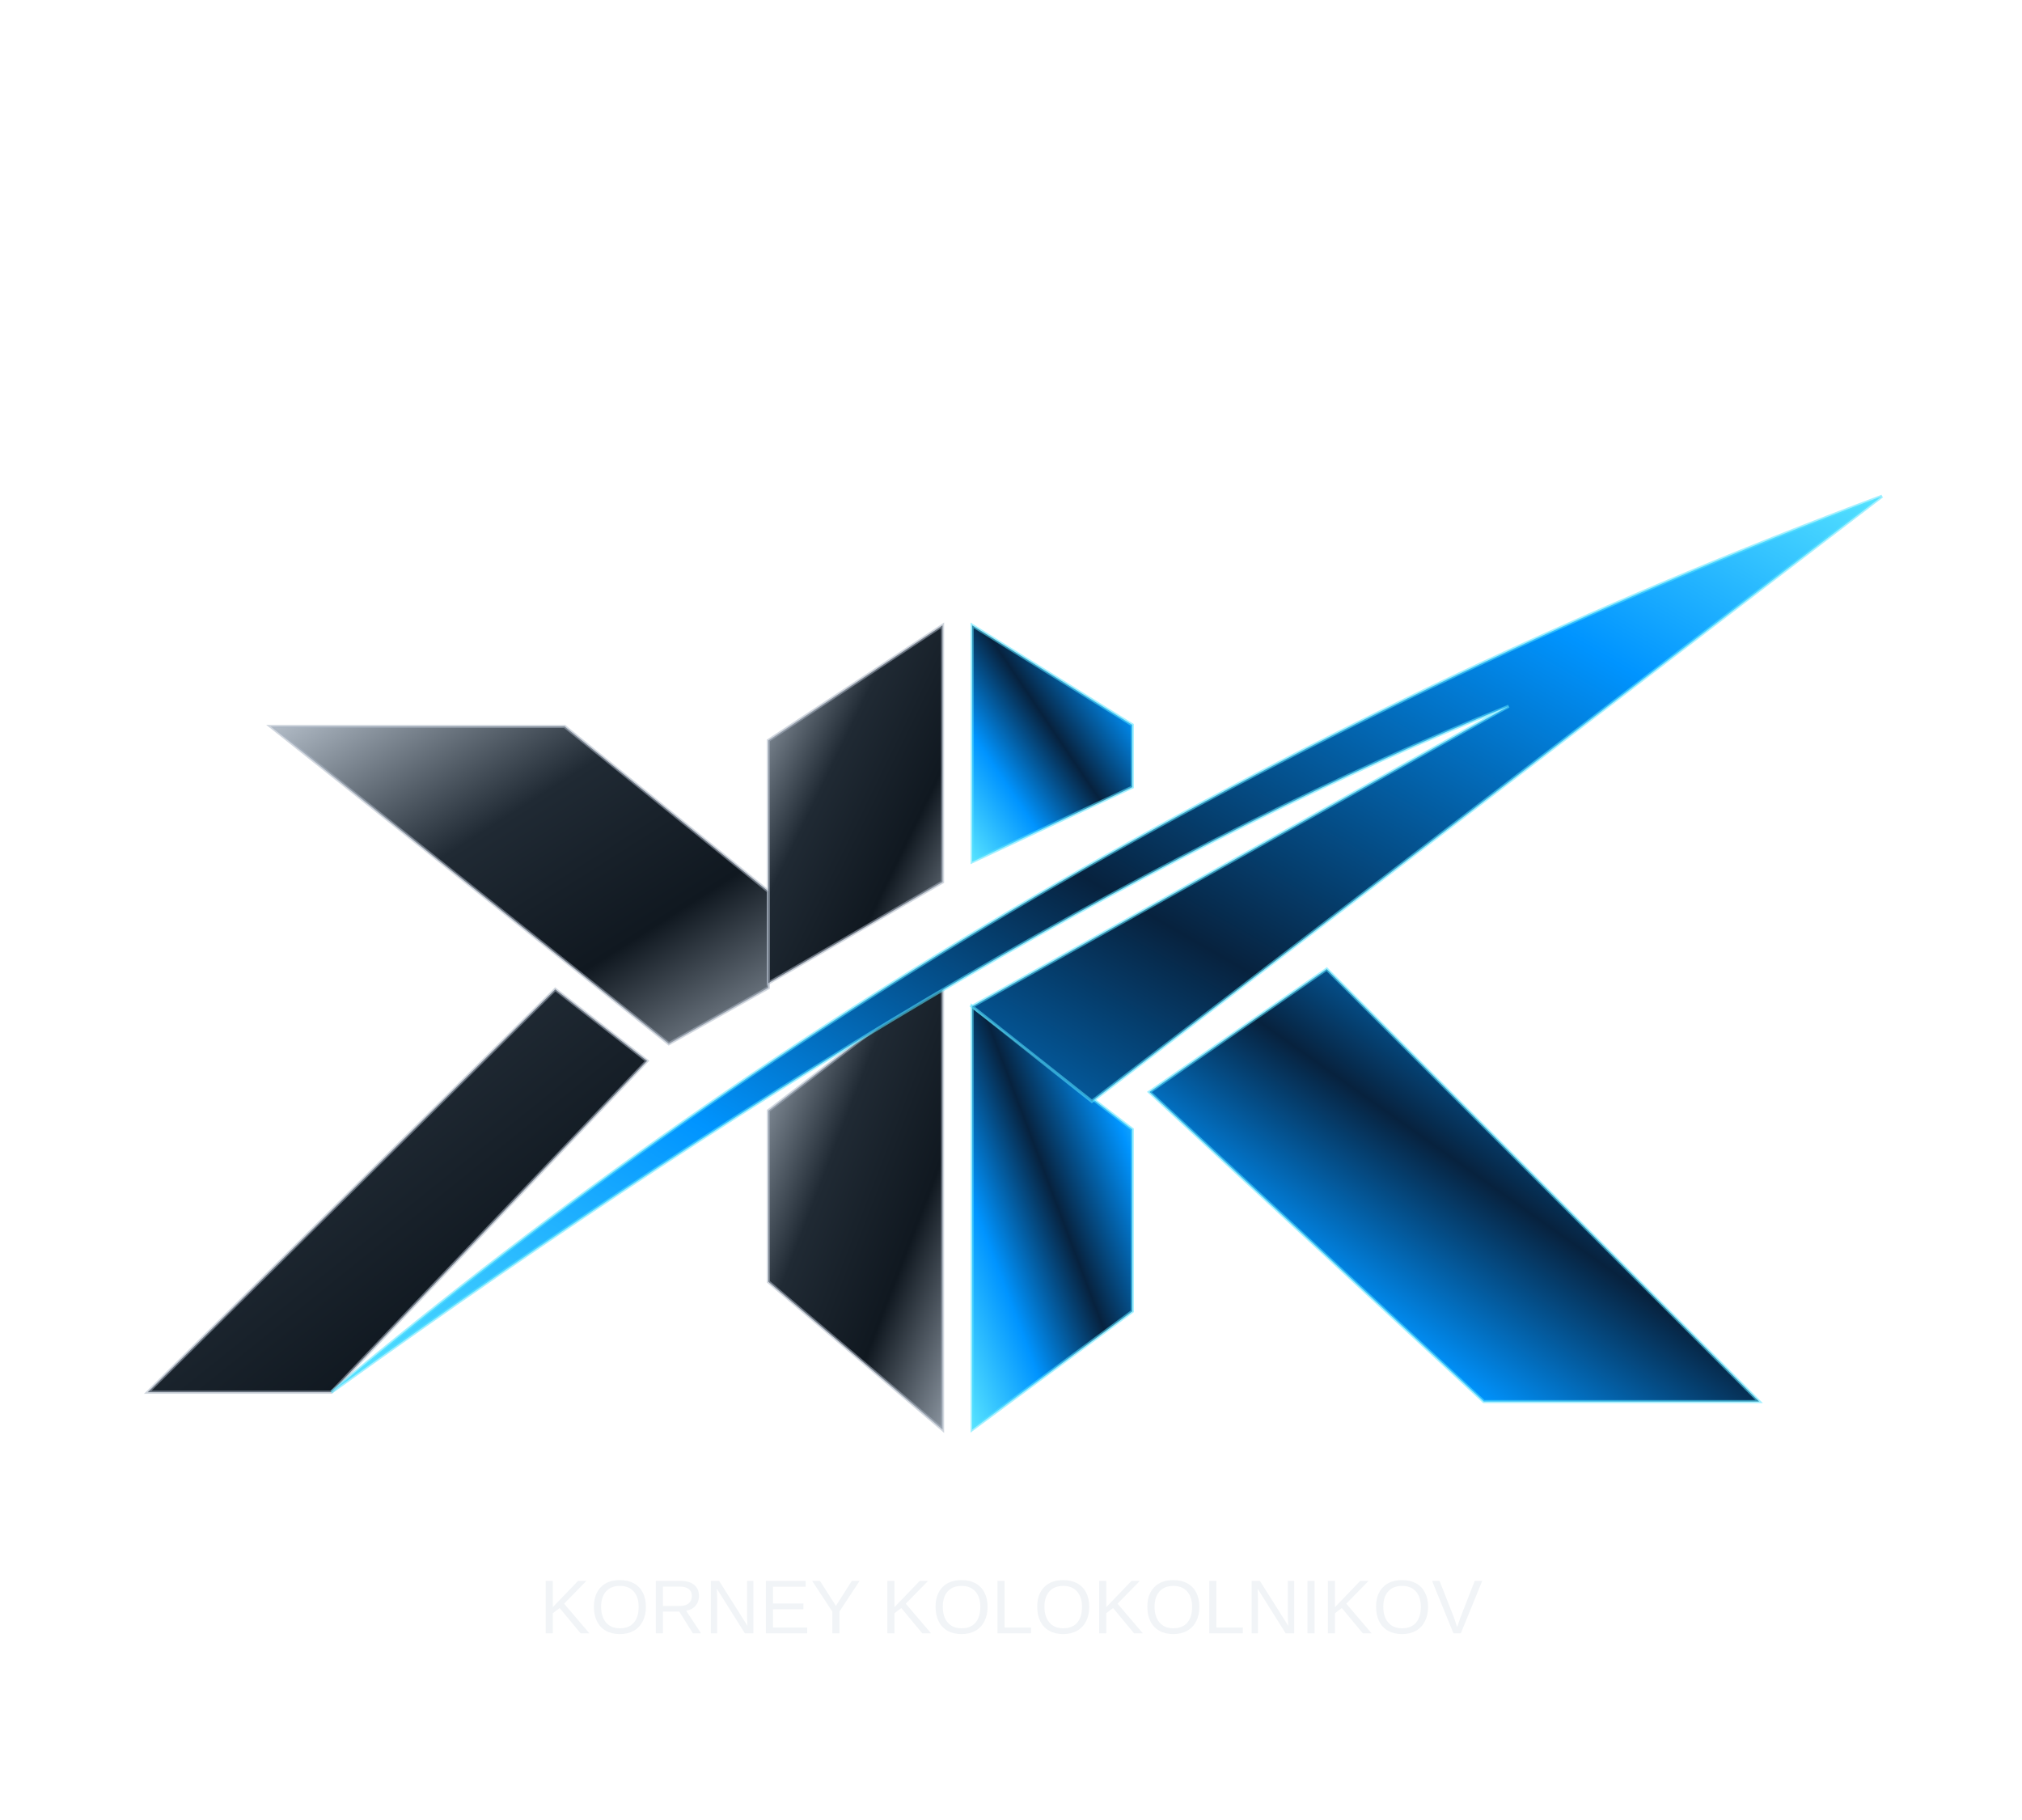
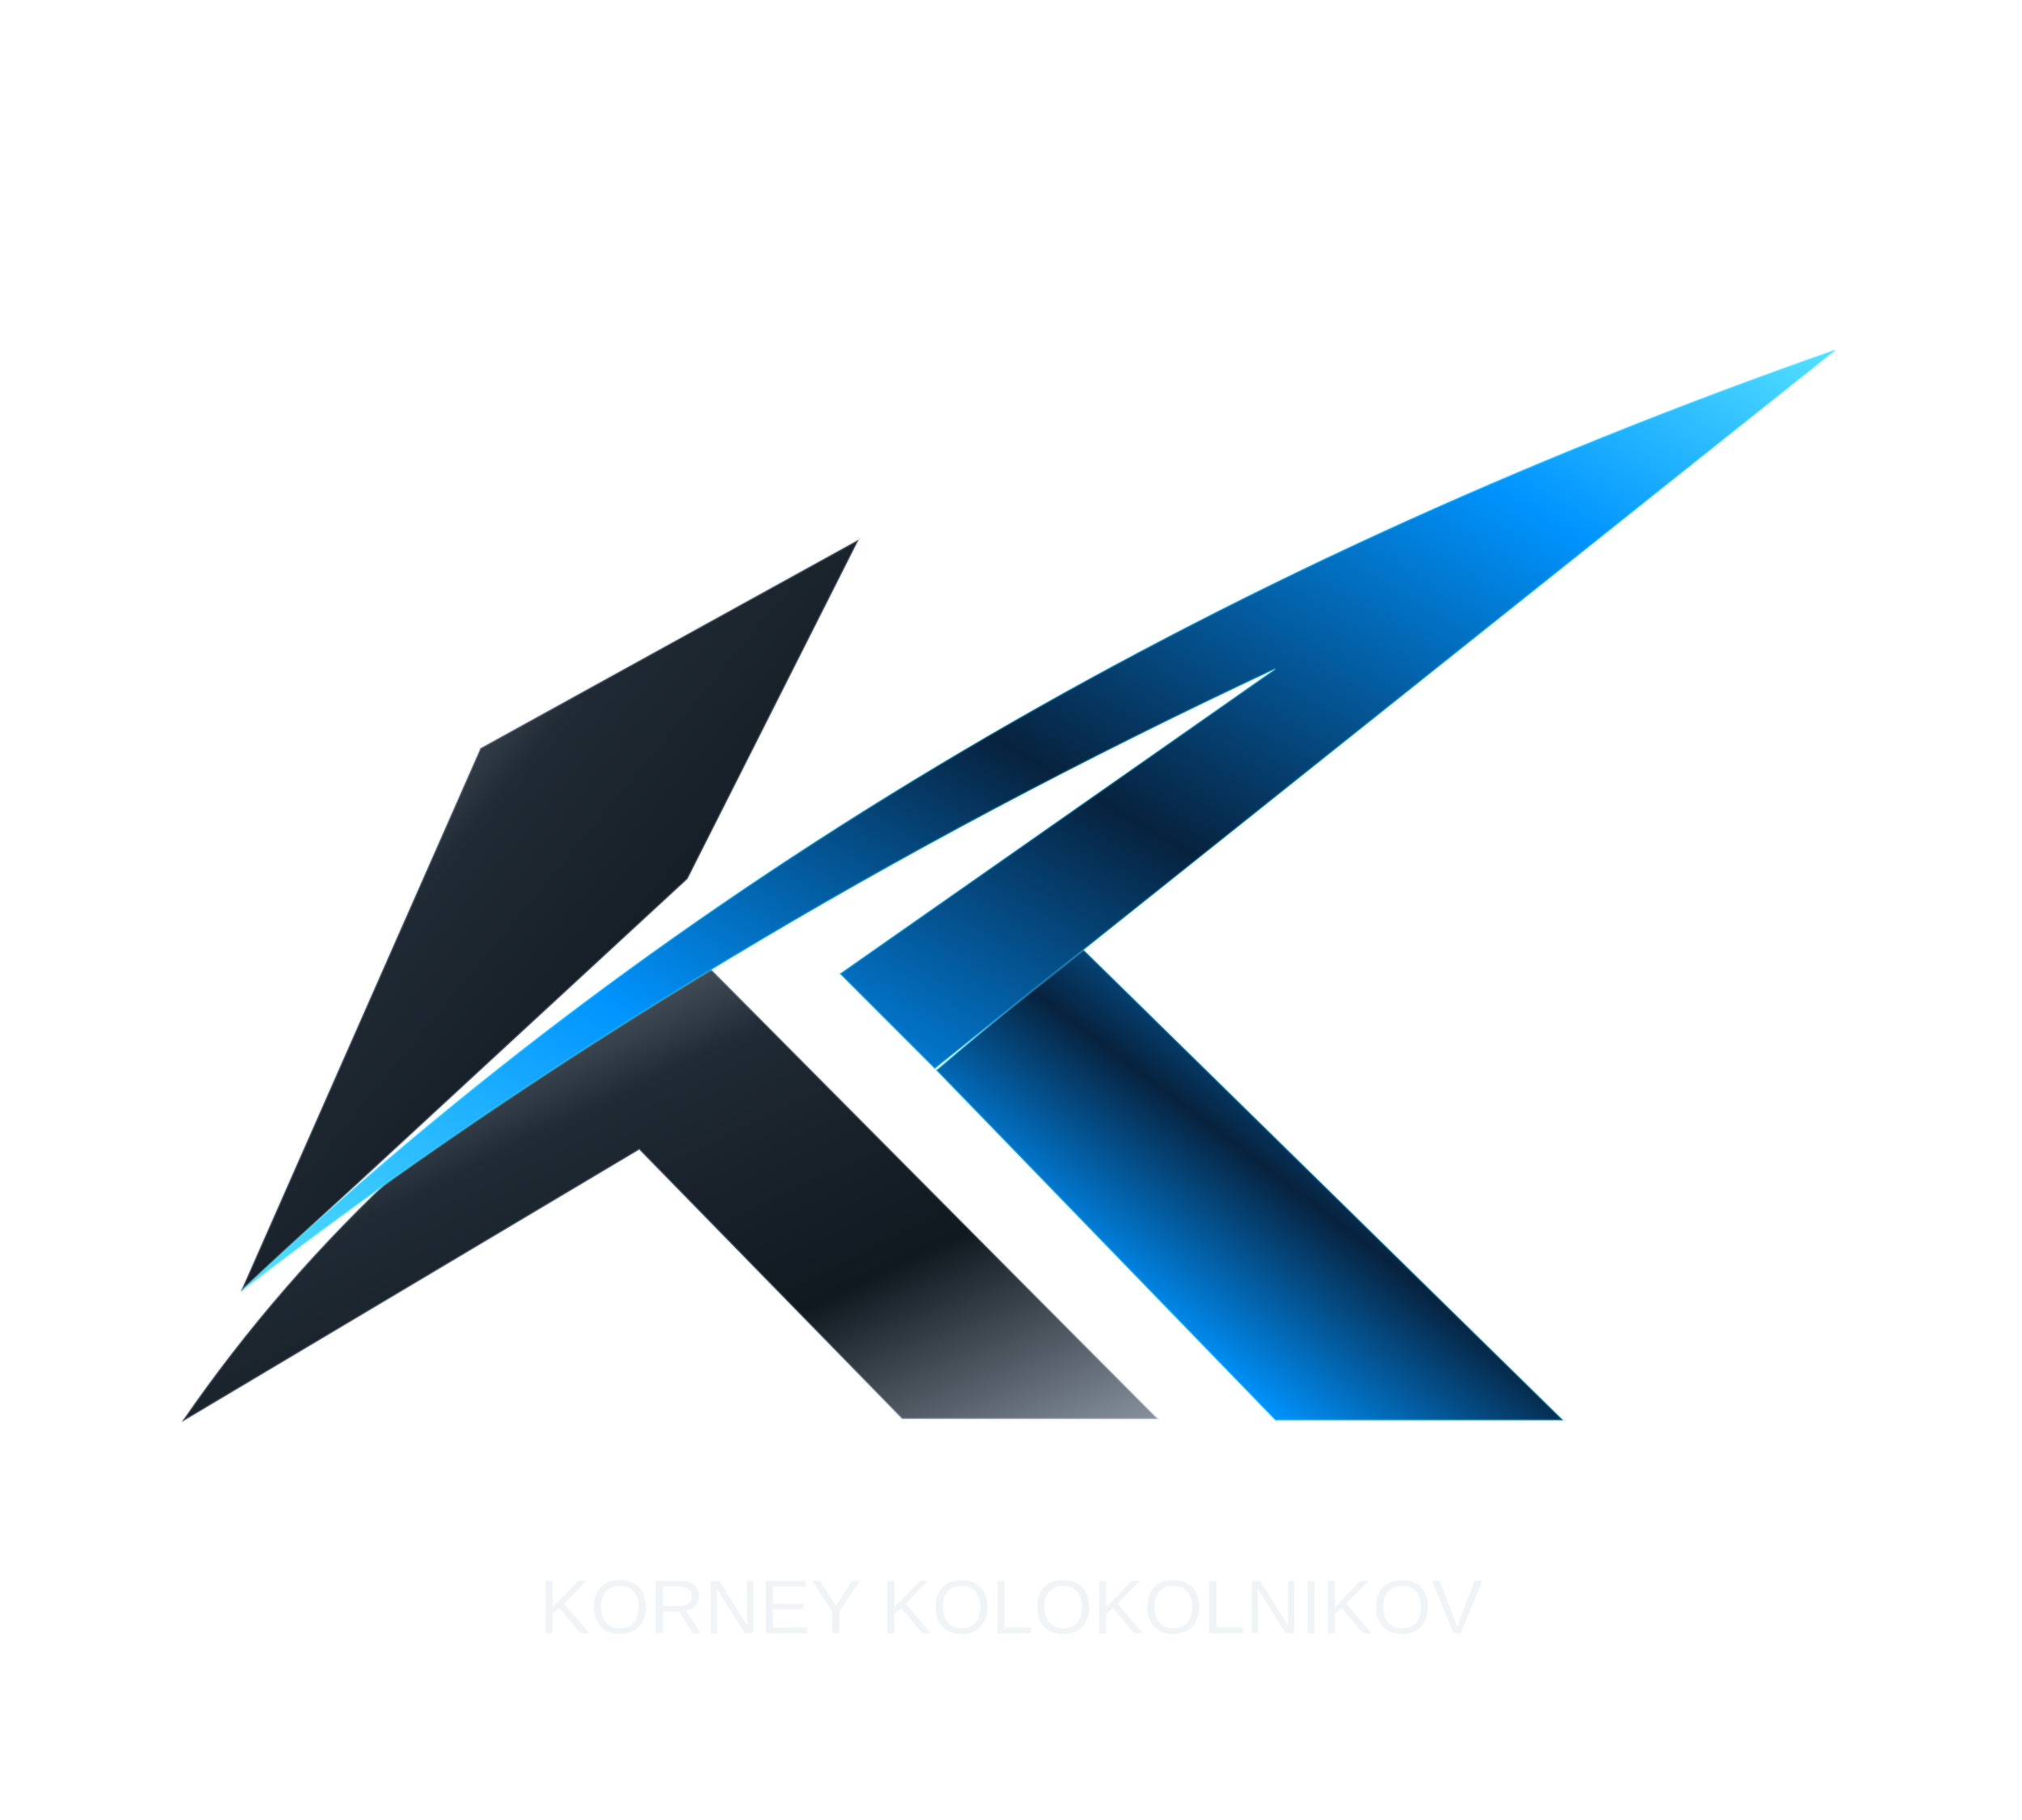
<svg xmlns="http://www.w3.org/2000/svg" role="img" viewBox="0 0 1300 1170">
  <defs>
    <linearGradient id="metal" x1="0" y1="0" x2="1" y2="1">
      <stop stop-color="#b3bdc8" />
      <stop offset=".38" stop-color="#202a34" />
      <stop offset=".7" stop-color="#101820" />
      <stop offset="1" stop-color="#8a949f" />
    </linearGradient>
    <linearGradient id="colour" x1="0" y1="1" x2="1" y2="0">
      <stop stop-color="#57e3ff" />
      <stop offset=".27" stop-color="#0094ff" />
      <stop offset=".53" stop-color="#07223e" />
      <stop offset=".82" stop-color="#0094ff" />
      <stop offset="1" stop-color="#57e3ff" />
    </linearGradient>
  </defs>
-   <g transform="translate(0 45)">
-     <path d="M174 422H363L494 528V590L430 626Z" fill="url(#metal)" stroke="#a9b5c3" stroke-opacity=".55" stroke-width="2" />
-     <path d="M95 850 357 591 416 637 213 850Z" fill="url(#metal)" stroke="#a9b5c3" stroke-opacity=".55" stroke-width="2" />
-     <path d="M494 431 606 357V522L494 587Z" fill="url(#metal)" stroke="#a9b5c3" stroke-opacity=".55" stroke-width="2" />
-     <path d="M494 669 606 583V874L494 779Z" fill="url(#metal)" stroke="#a9b5c3" stroke-opacity=".55" stroke-width="2" />
-     <path d="M625 357 728 421V461L625 509Z" fill="url(#colour)" stroke="#57e3ff" stroke-opacity=".55" stroke-width="2" />
-     <path d="M625 602 728 681V798L625 874Z" fill="url(#colour)" stroke="#57e3ff" stroke-opacity=".55" stroke-width="2" />
-     <path d="M739 657 853 578 1131 856H954Z" fill="url(#colour)" stroke="#57e3ff" stroke-opacity=".55" stroke-width="2" />
-     <path d="M213 850Q650 483 1210 274L702 663 625 602 970 409Q650 536 213 850Z" fill="url(#colour)" stroke="#57e3ff" stroke-opacity=".55" stroke-width="2" />
-   </g>
+   <path d="M155 830 309 481 552 347 442 565Z" fill="url(#metal)" stroke="#a9b5c3" stroke-opacity=".3" stroke-width="1.4" />
+   <path d="M117 914Q240 735 445 611L744 912H580L411 739Z" fill="url(#metal)" stroke="#a9b5c3" stroke-opacity=".3" stroke-width="1.4" />
+   <path d="M602 688 695 609 1005 913H820Z" fill="url(#colour)" stroke="#57e3ff" stroke-opacity=".3" stroke-width="1.4" />
+   <path d="M155 830Q570 438 1180 225L601 687 540 626 820 430Q450 603 155 830Z" fill="url(#colour)" stroke="#57e3ff" stroke-opacity=".3" stroke-width="1.4" />
  <text x="650" y="1050" text-anchor="middle" textLength="1070" lengthAdjust="spacing" font-family="Arial,Helvetica,sans-serif" font-size="49" font-weight="400" fill="#f1f4f7">KORNEY KOLOKOLNIKOV</text>
</svg>
